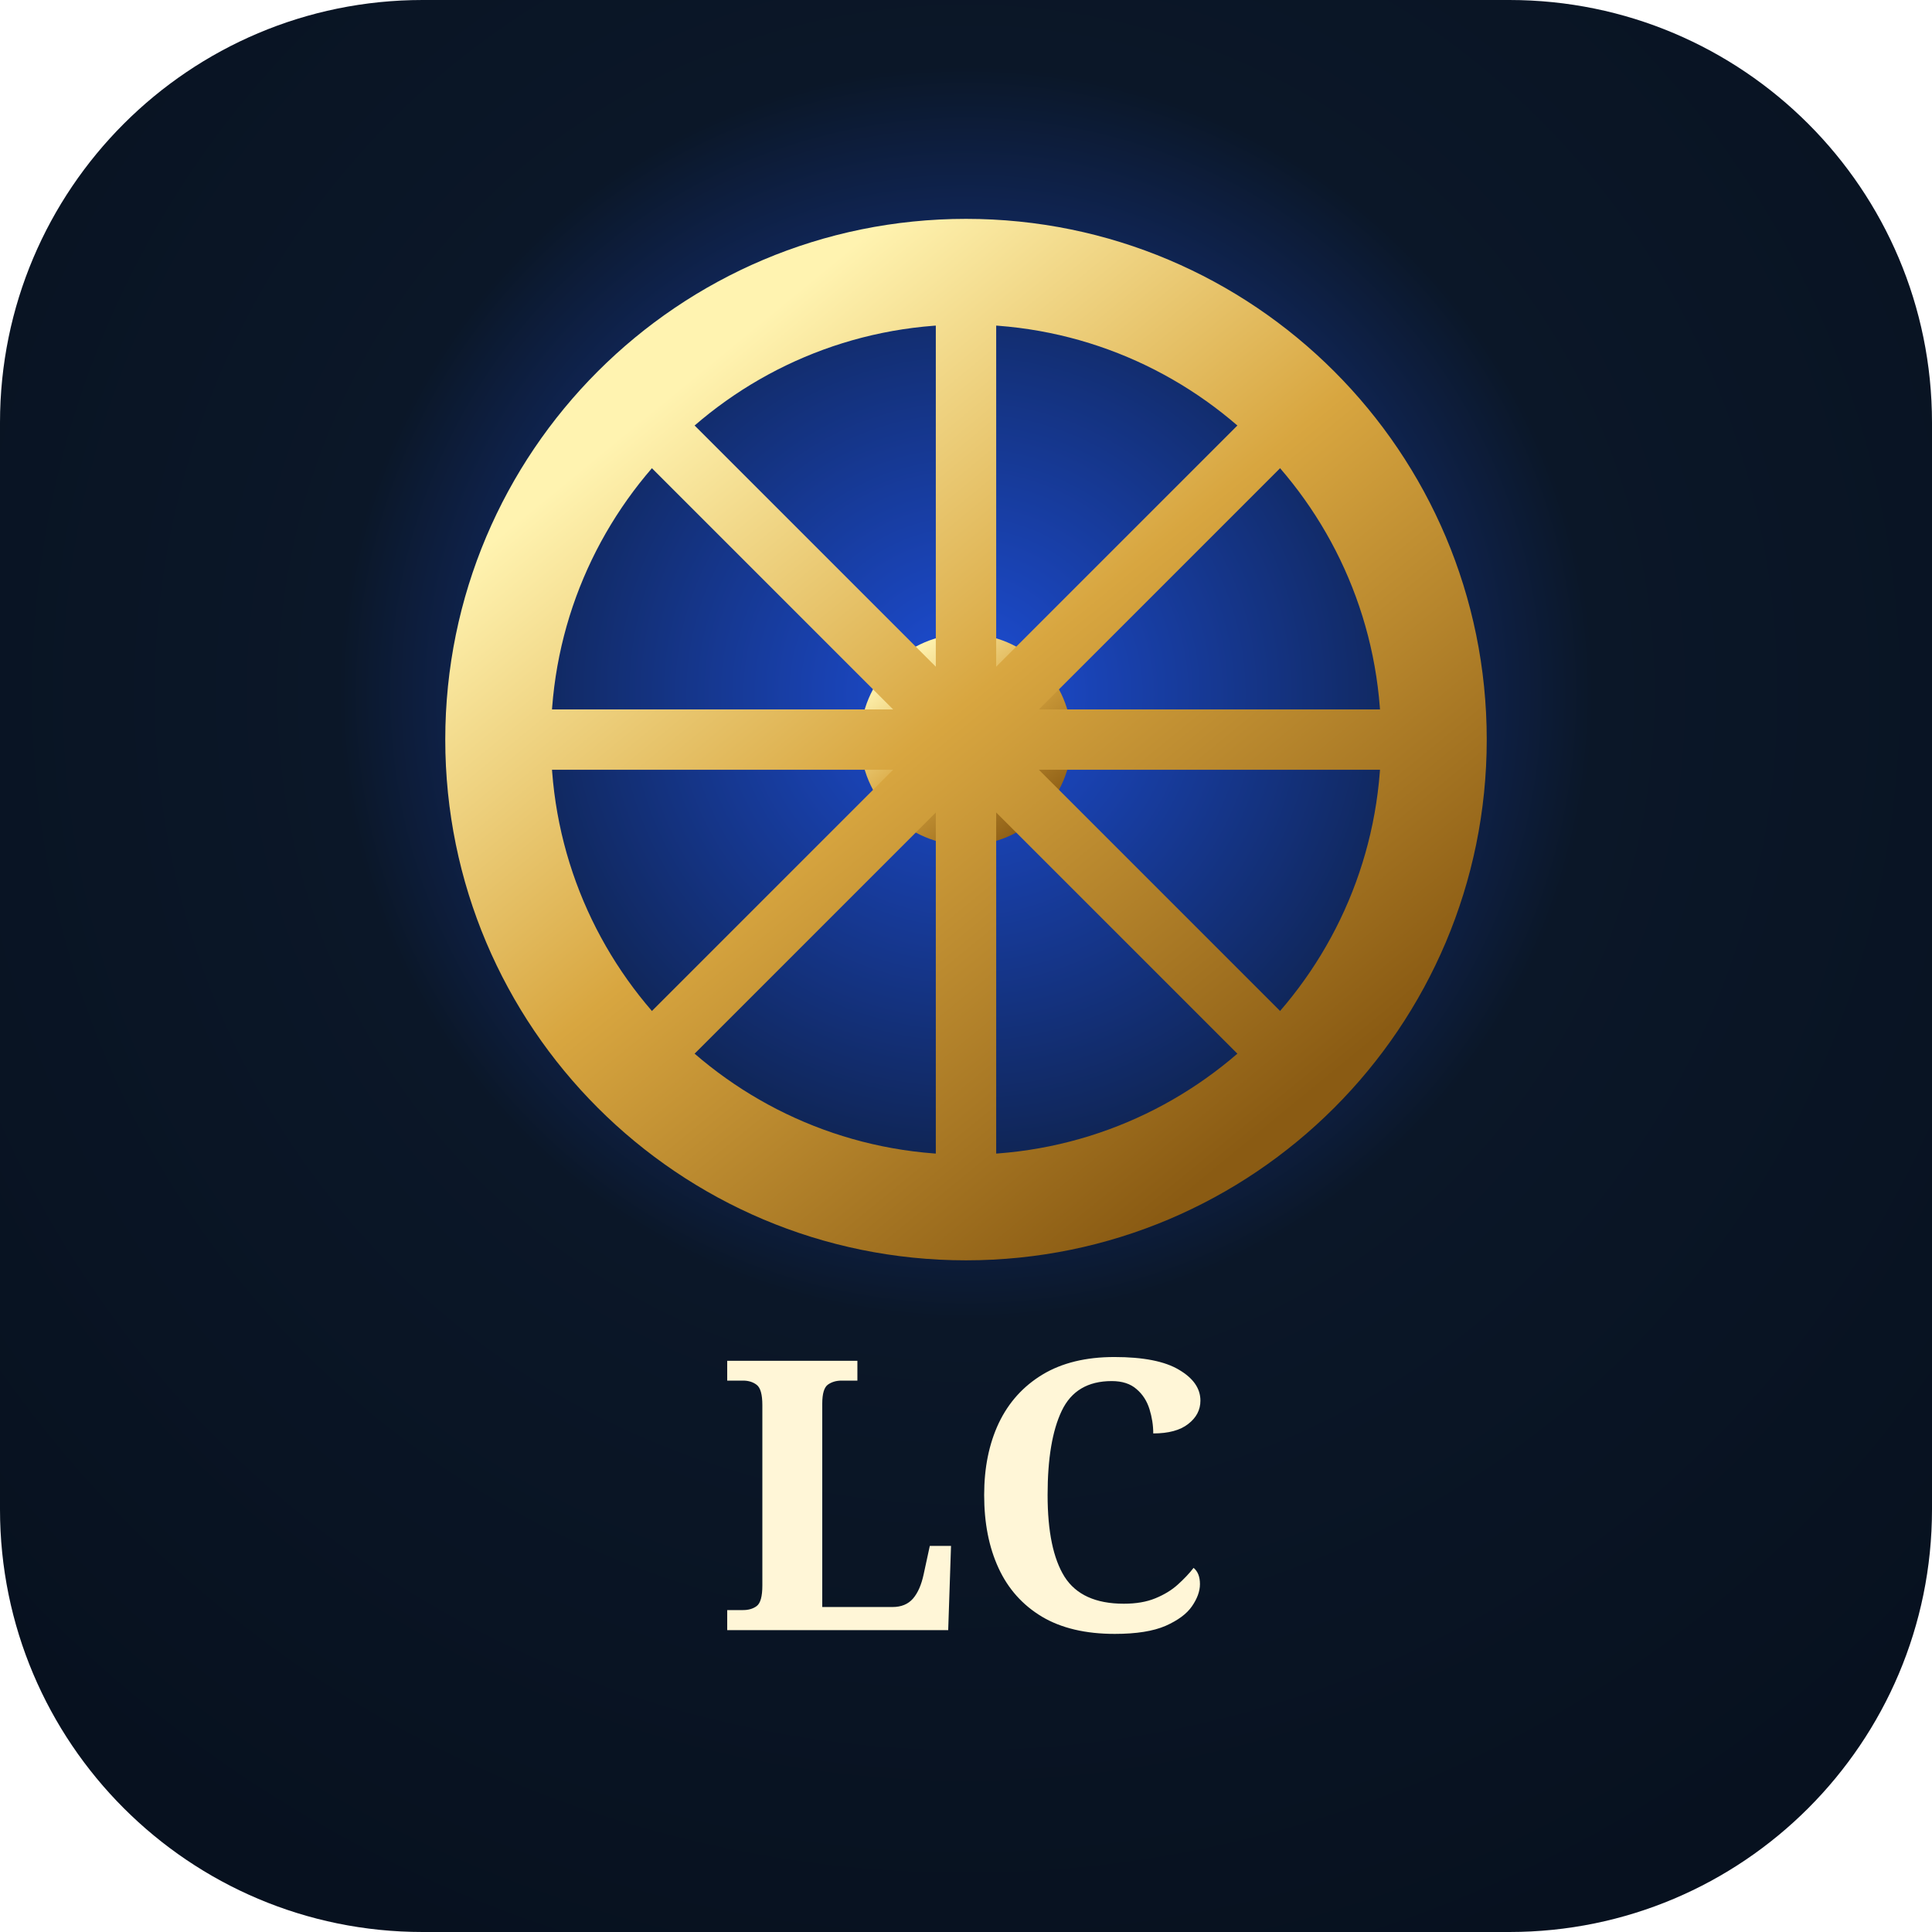
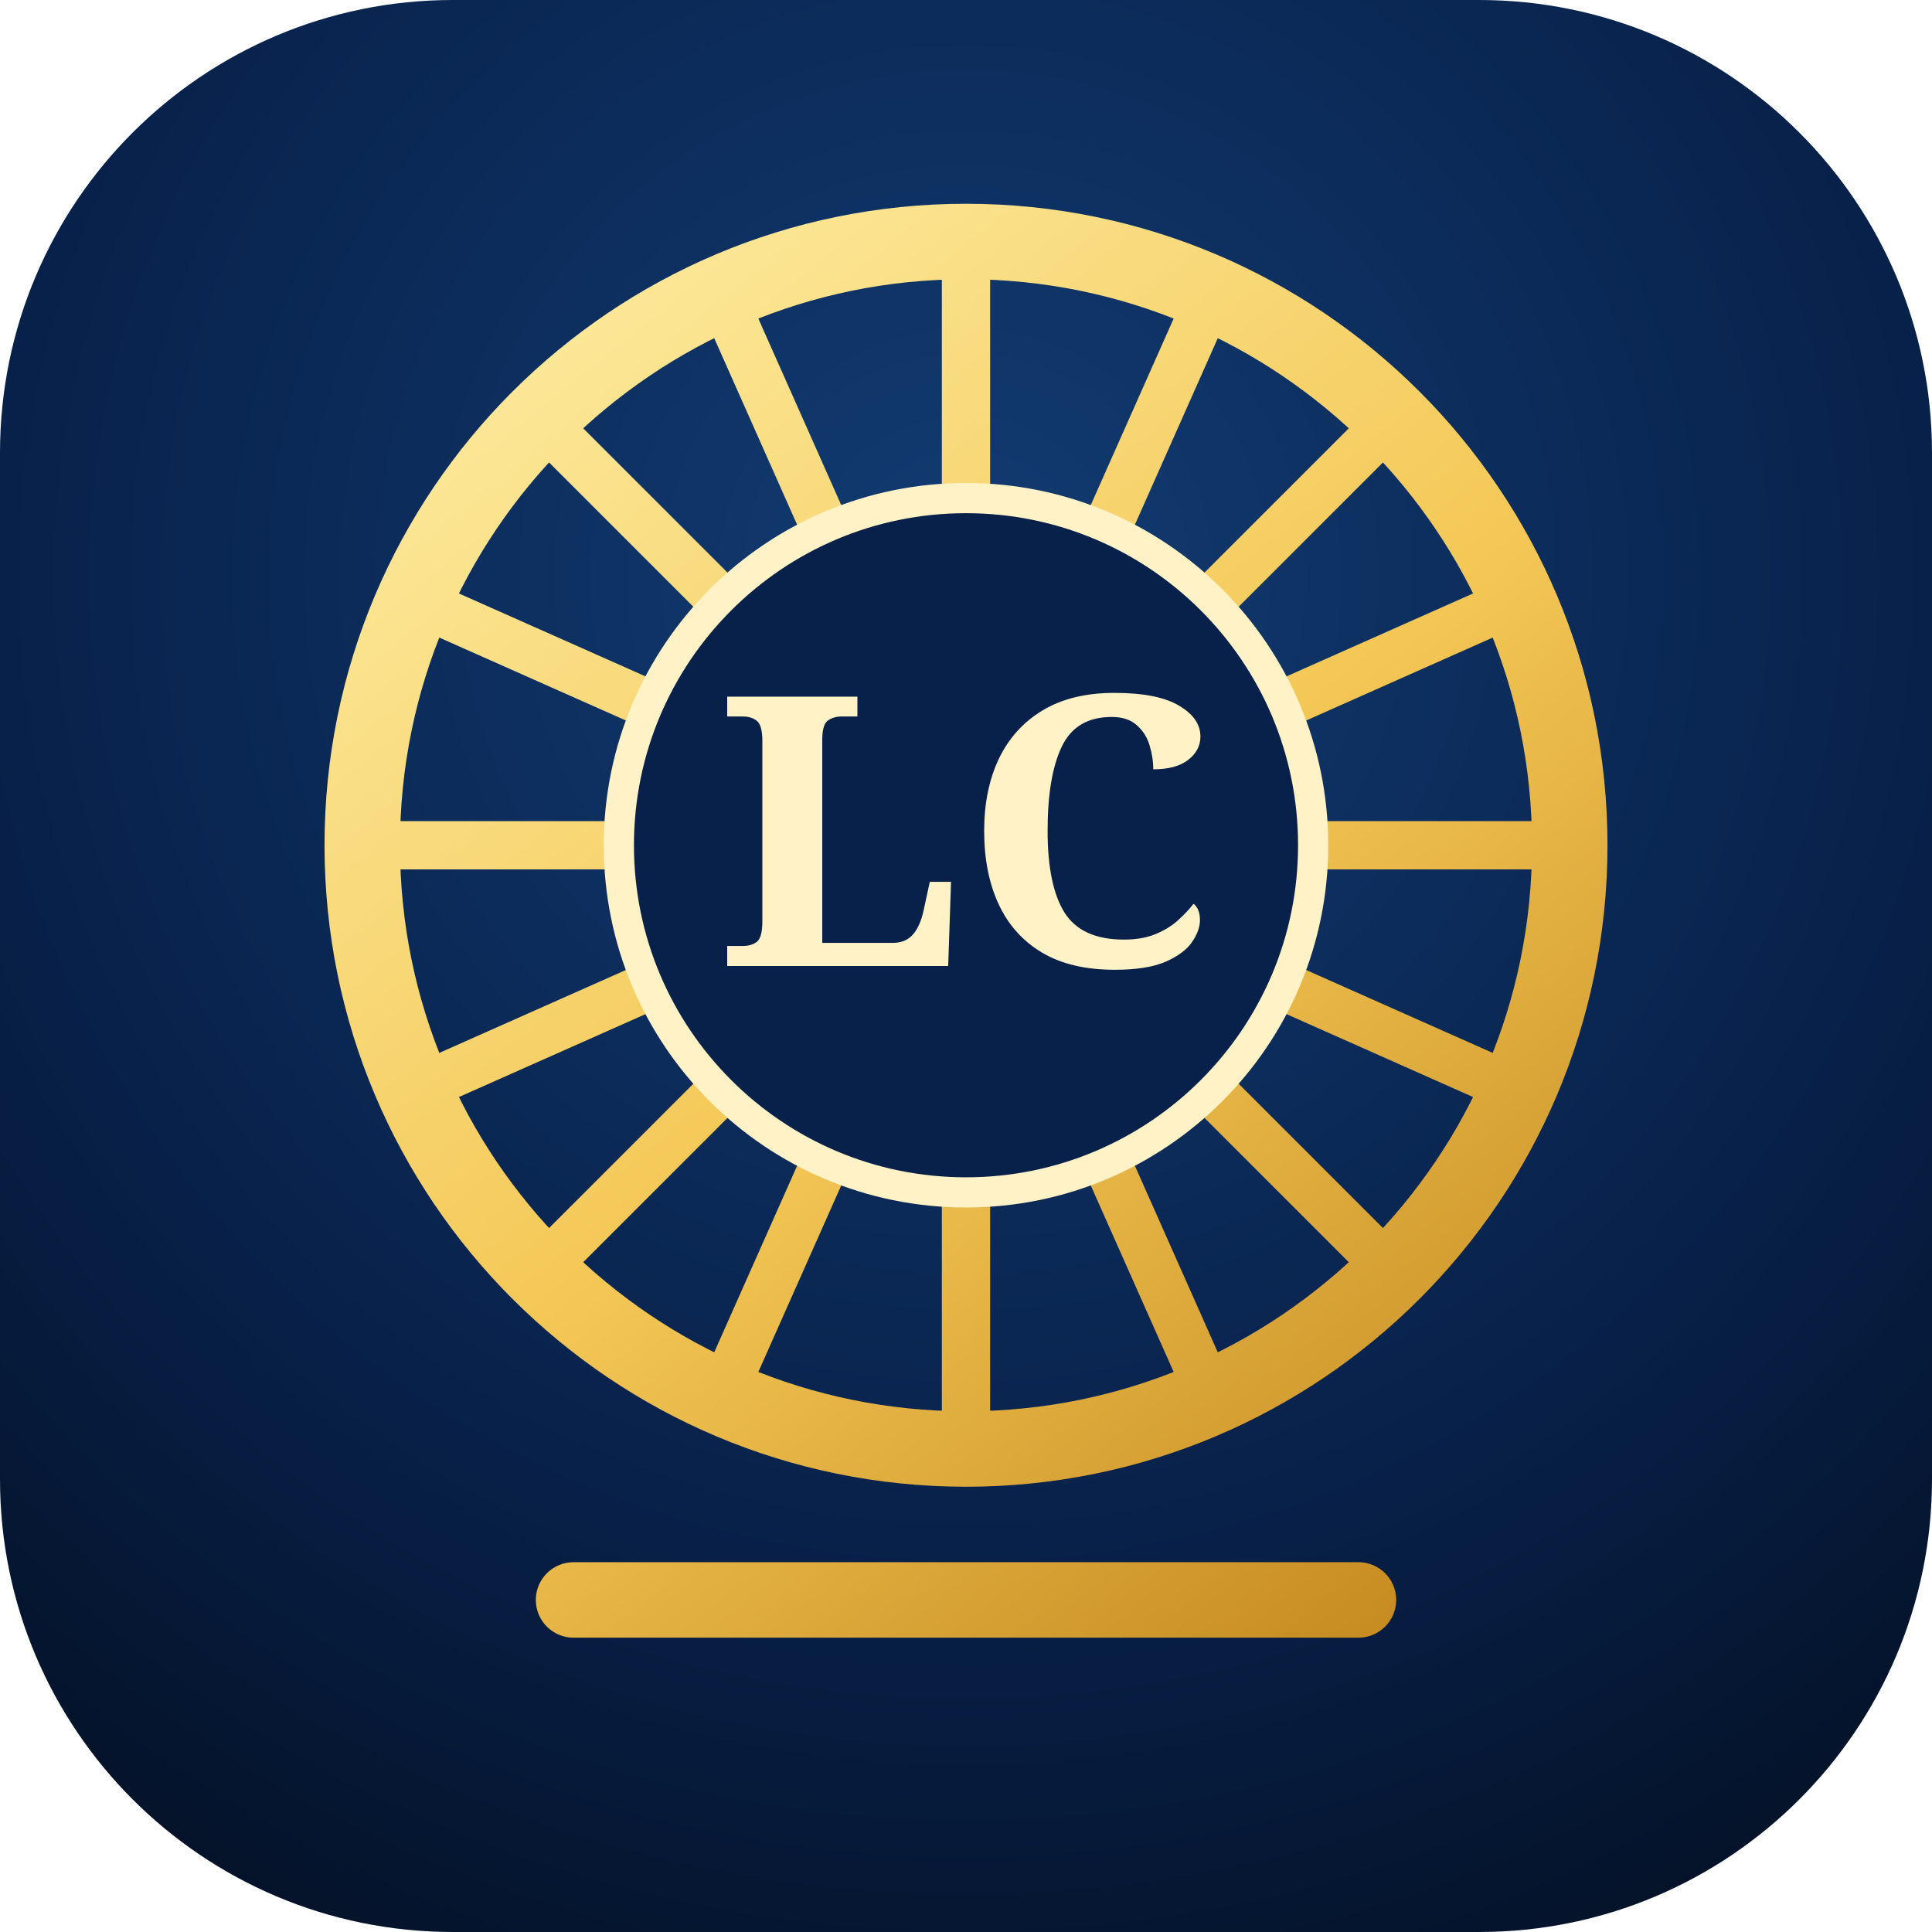
<svg xmlns="http://www.w3.org/2000/svg" viewBox="0 0 128 128" role="img" aria-label="Legal Connect">
  <defs>
-     <radialGradient id="g" cx="50%" cy="36%" r="70%">
-       <stop offset="0%" stop-color="#1d4ed8" />
-       <stop offset="46%" stop-color="#0b1728" />
-       <stop offset="100%" stop-color="#07111f" />
+     <radialGradient id="bg" cx="50%" cy="30%" r="80%">
+       <stop offset="0" stop-color="#123c73" />
+       <stop offset=".62" stop-color="#08214a" />
+       <stop offset="1" stop-color="#041126" />
    </radialGradient>
-     <linearGradient id="gold" x1="20%" x2="84%" y1="12%" y2="90%">
-       <stop offset="0%" stop-color="#fff3b0" />
-       <stop offset="45%" stop-color="#d8a640" />
-       <stop offset="100%" stop-color="#8a5b13" />
+     <linearGradient id="gold" x1="20" y1="12" x2="106" y2="118" gradientUnits="userSpaceOnUse">
+       <stop stop-color="#fff3b0" />
+       <stop offset=".5" stop-color="#f4c857" />
+       <stop offset="1" stop-color="#b87810" />
    </linearGradient>
  </defs>
-   <rect width="128" height="128" rx="28" fill="url(#g)" />
-   <circle cx="64" cy="49" r="31" fill="none" stroke="url(#gold)" stroke-width="7" />
-   <circle cx="64" cy="49" r="7" fill="url(#gold)" />
-   <g stroke="url(#gold)" stroke-width="4" stroke-linecap="round">
-     <path d="M64 18v62M33 49h62M42 27l44 44M86 27 42 71" />
+   <rect width="128" height="128" rx="30" fill="url(#bg)" />
+   <circle cx="64" cy="56" r="40" fill="none" stroke="url(#gold)" stroke-width="5" />
+   <circle cx="64" cy="56" r="9" fill="url(#gold)" />
+   <g stroke="url(#gold)" stroke-width="3.2" stroke-linecap="round">
+     <path d="M64 16v80M24 56h80M36 28l56 56M92 28 36 84M48 20l32 72M80 20 48 92M28 40l72 32M28 72l72-32" />
  </g>
-   <path d="M40 92h48" stroke="url(#gold)" stroke-width="5" stroke-linecap="round" />
-   <text x="64" y="108" text-anchor="middle" font-family="Georgia, serif" font-size="25" font-weight="700" fill="#fff6d7">LC</text>
+   <circle cx="64" cy="56" r="23" fill="#08214a" stroke="#fff2c7" stroke-width="2" />
+   <text x="64" y="64" text-anchor="middle" font-family="Georgia,serif" font-size="25" font-weight="700" fill="#fff2c7">LC</text>
+   <path d="M38 106h52" stroke="url(#gold)" stroke-width="5" stroke-linecap="round" />
</svg>
